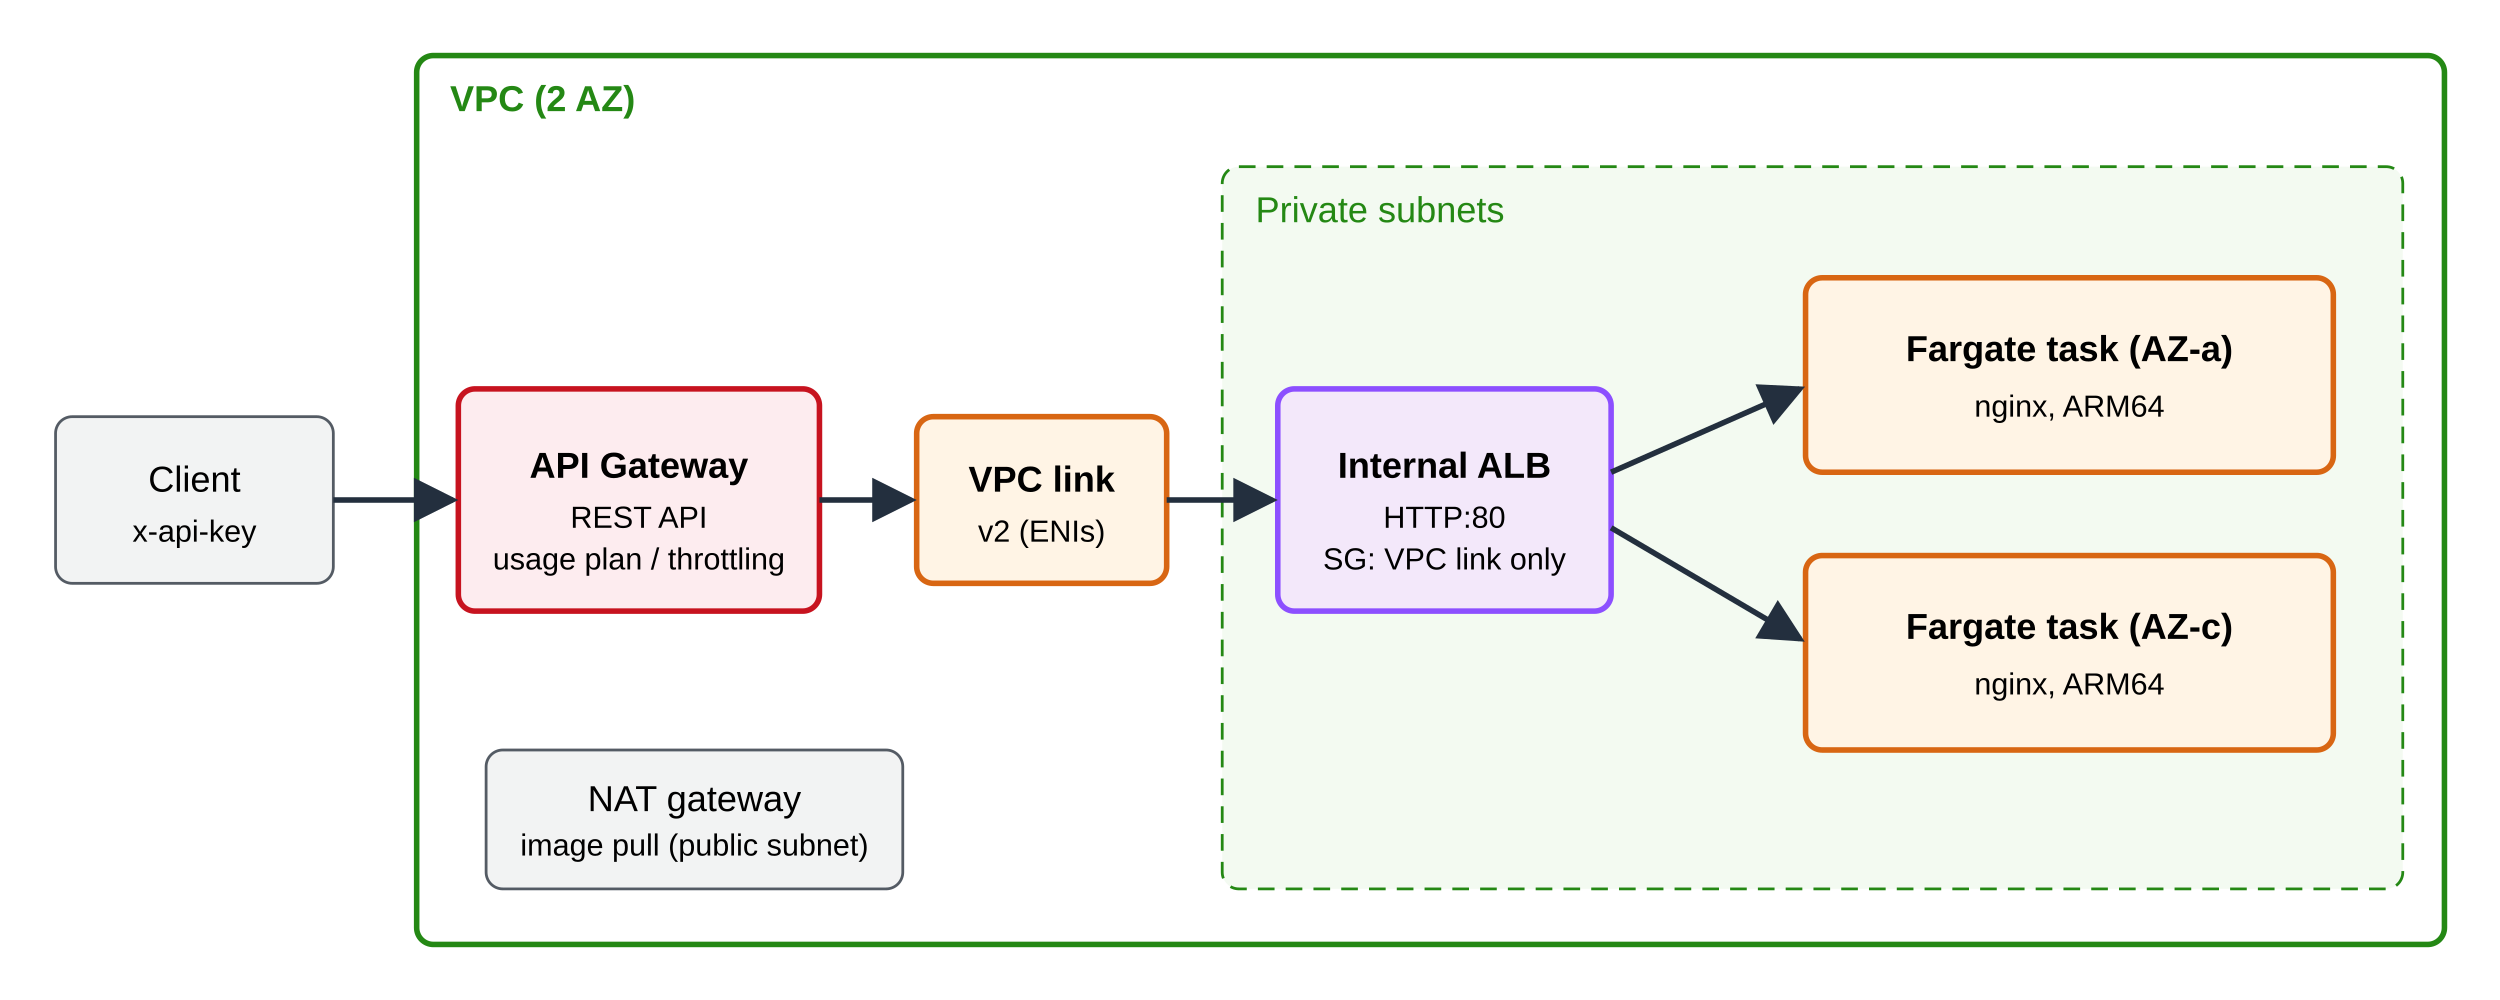
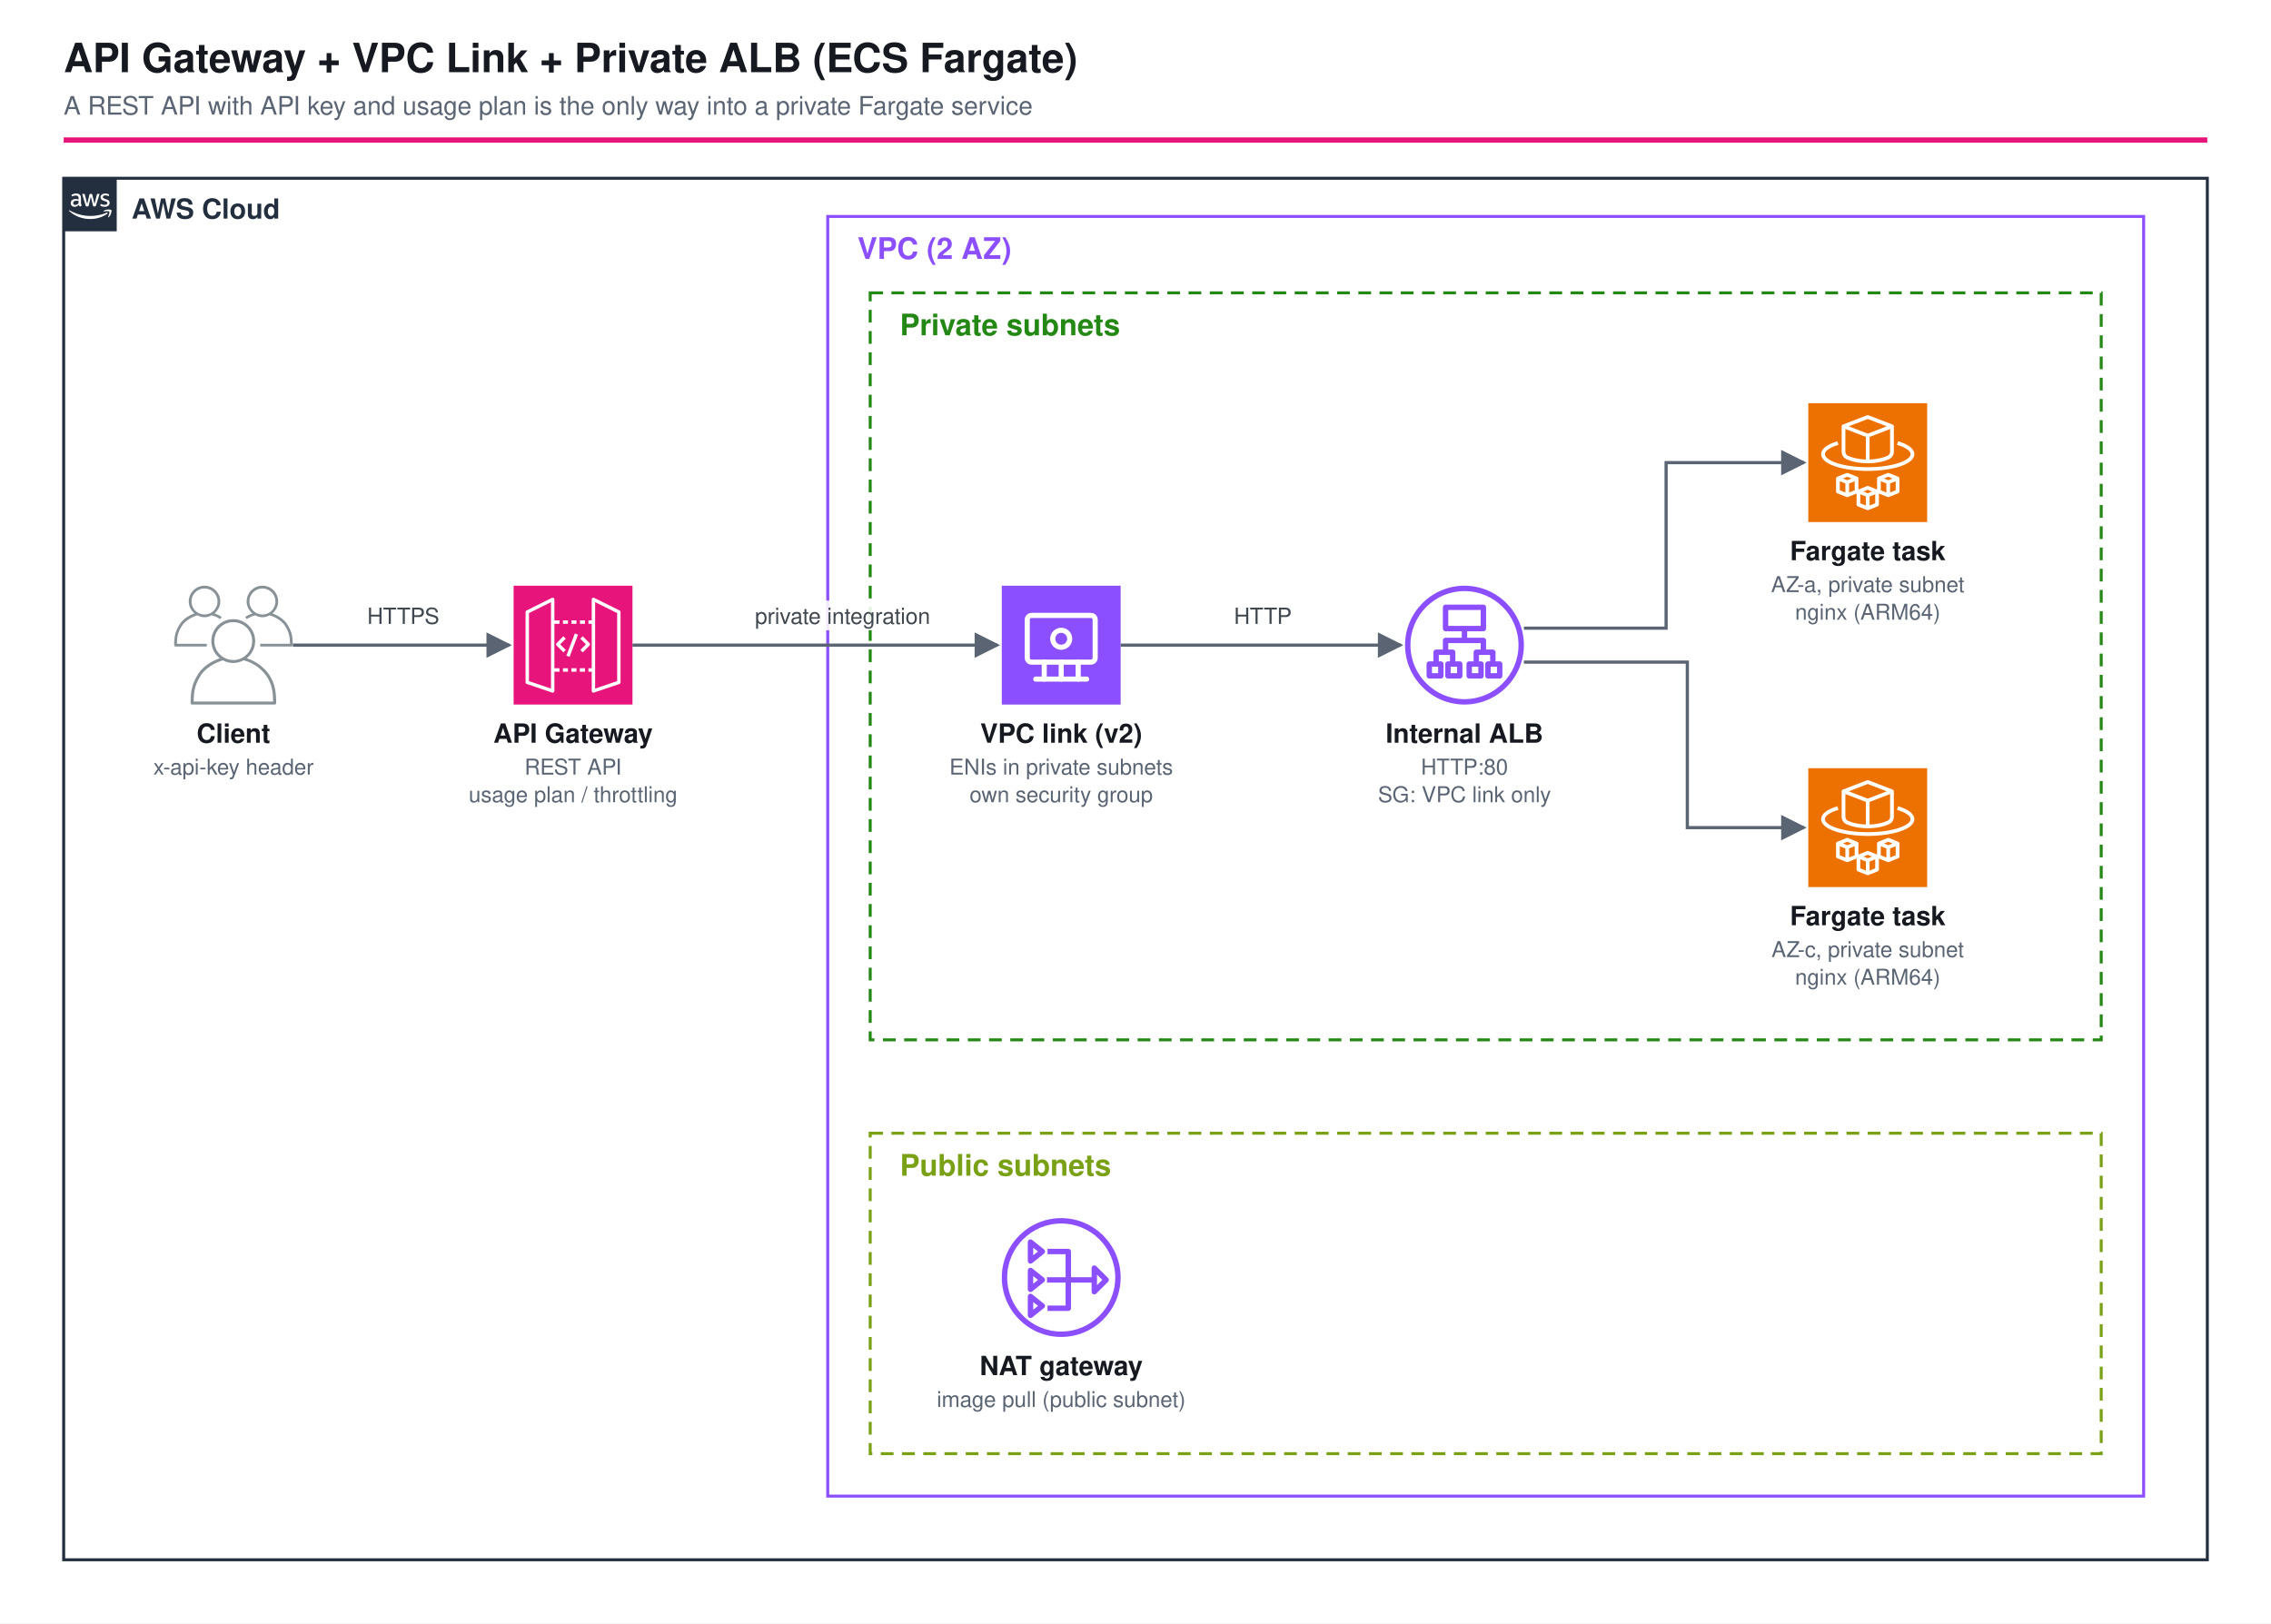
- <svg xmlns="http://www.w3.org/2000/svg" viewBox="0 0 900 360" font-family="Arial, Helvetica, sans-serif" font-size="13">
-   <rect width="900" height="360" fill="#ffffff" />
-   <rect x="150" y="20" width="730" height="320" rx="6" fill="none" stroke="#248814" stroke-width="2" />
-   <text x="162" y="40" fill="#248814" font-weight="bold">VPC (2 AZ)</text>
-   <rect x="440" y="60" width="425" height="260" rx="6" fill="#f3faf1" stroke="#248814" stroke-dasharray="6 4" />
-   <text x="452" y="80" fill="#248814">Private subnets</text>
-   <rect x="20" y="150" width="100" height="60" rx="6" fill="#f2f3f3" stroke="#545b64" />
-   <text x="70" y="177" text-anchor="middle">Client</text>
-   <text x="70" y="195" text-anchor="middle" font-size="11">x-api-key</text>
-   <rect x="165" y="140" width="130" height="80" rx="6" fill="#fdecef" stroke="#c7131f" stroke-width="2" />
-   <text x="230" y="172" text-anchor="middle" font-weight="bold">API Gateway</text>
-   <text x="230" y="190" text-anchor="middle" font-size="11">REST API</text>
-   <text x="230" y="205" text-anchor="middle" font-size="11">usage plan / throttling</text>
-   <rect x="330" y="150" width="90" height="60" rx="6" fill="#fff4e5" stroke="#d86613" stroke-width="2" />
-   <text x="375" y="177" text-anchor="middle" font-weight="bold">VPC link</text>
-   <text x="375" y="195" text-anchor="middle" font-size="11">v2 (ENIs)</text>
-   <rect x="460" y="140" width="120" height="80" rx="6" fill="#f3e8fa" stroke="#8c4fff" stroke-width="2" />
-   <text x="520" y="172" text-anchor="middle" font-weight="bold">Internal ALB</text>
-   <text x="520" y="190" text-anchor="middle" font-size="11">HTTP:80</text>
-   <text x="520" y="205" text-anchor="middle" font-size="11">SG: VPC link only</text>
-   <rect x="650" y="100" width="190" height="70" rx="6" fill="#fff4e5" stroke="#d86613" stroke-width="2" />
-   <text x="745" y="130" text-anchor="middle" font-weight="bold">Fargate task (AZ-a)</text>
-   <text x="745" y="150" text-anchor="middle" font-size="11">nginx, ARM64</text>
-   <rect x="650" y="200" width="190" height="70" rx="6" fill="#fff4e5" stroke="#d86613" stroke-width="2" />
-   <text x="745" y="230" text-anchor="middle" font-weight="bold">Fargate task (AZ-c)</text>
-   <text x="745" y="250" text-anchor="middle" font-size="11">nginx, ARM64</text>
-   <rect x="175" y="270" width="150" height="50" rx="6" fill="#f2f3f3" stroke="#545b64" />
-   <text x="250" y="292" text-anchor="middle">NAT gateway</text>
-   <text x="250" y="308" text-anchor="middle" font-size="11">image pull (public subnet)</text>
-   <g stroke="#232f3e" stroke-width="2" fill="none" marker-end="url(#a)">
-     <line x1="120" y1="180" x2="163" y2="180" />
-     <line x1="295" y1="180" x2="328" y2="180" />
-     <line x1="420" y1="180" x2="458" y2="180" />
-     <line x1="580" y1="170" x2="648" y2="140" />
-     <line x1="580" y1="190" x2="648" y2="230" />
-   </g>
+ <svg xmlns="http://www.w3.org/2000/svg" content="&lt;mxfile host=&quot;app.diagrams.net&quot; agent=&quot;aws-icon-diagram-skill&quot; version=&quot;24.0.0&quot;&gt;&lt;diagram id=&quot;overview&quot;&gt;&lt;mxGraphModel dx=&quot;1024&quot; dy=&quot;768&quot; grid=&quot;0&quot; gridSize=&quot;10&quot; guides=&quot;1&quot; tooltips=&quot;1&quot; connect=&quot;1&quot; arrows=&quot;1&quot; fold=&quot;1&quot; page=&quot;1&quot; pageScale=&quot;1&quot; pageWidth=&quot;1070&quot; pageHeight=&quot;765&quot; background=&quot;#ffffff&quot; math=&quot;0&quot; shadow=&quot;0&quot;&gt;&lt;root&gt;&lt;mxCell id=&quot;0&quot;/&gt;&lt;mxCell id=&quot;1&quot; parent=&quot;0&quot;/&gt;&lt;mxCell id=&quot;11&quot; value=&quot;API Gateway + VPC Link + Private ALB (ECS Fargate)&quot; style=&quot;text;html=1;strokeColor=none;fillColor=none;align=left;verticalAlign=middle;whiteSpace=wrap;rounded=0;fontSize=19;fontStyle=1;fontColor=#16191F;&quot; parent=&quot;1&quot; vertex=&quot;1&quot;&gt;&lt;mxGeometry x=&quot;30.0&quot; y=&quot;14.0&quot; width=&quot;1010.0&quot; height=&quot;28.0&quot; as=&quot;geometry&quot;/&gt;&lt;/mxCell&gt;&lt;mxCell id=&quot;12&quot; value=&quot;A REST API with API key and usage plan is the only way into a private Fargate service&quot; style=&quot;text;html=1;strokeColor=none;fillColor=none;align=left;verticalAlign=middle;whiteSpace=wrap;rounded=0;fontSize=12;fontStyle=0;fontColor=#5A6472;&quot; parent=&quot;1&quot; vertex=&quot;1&quot;&gt;&lt;mxGeometry x=&quot;30.0&quot; y=&quot;42.0&quot; width=&quot;1010.0&quot; height=&quot;18.0&quot; as=&quot;geometry&quot;/&gt;&lt;/mxCell&gt;&lt;mxCell id=&quot;13&quot; value=&quot;&quot; style=&quot;rounded=0;whiteSpace=wrap;html=1;fillColor=#E7157B;strokeColor=none;&quot; parent=&quot;1&quot; vertex=&quot;1&quot;&gt;&lt;mxGeometry x=&quot;30.0&quot; y=&quot;66.0&quot; width=&quot;1010.0&quot; height=&quot;2.5&quot; as=&quot;geometry&quot;/&gt;&lt;/mxCell&gt;&lt;mxCell id=&quot;14&quot; value=&quot;AWS Cloud&quot; style=&quot;points=[[0,0],[0.25,0],[0.5,0],[0.75,0],[1,0],[1,0.25],[1,0.5],[1,0.75],[1,1],[0.75,1],[0.5,1],[0.25,1],[0,1],[0,0.75],[0,0.5],[0,0.25]];outlineConnect=0;gradientColor=none;html=1;whiteSpace=wrap;fontSize=12;fontStyle=0;container=1;pointerEvents=0;collapsible=0;recursiveResize=0;shape=mxgraph.aws4.group;grIcon=mxgraph.aws4.group_aws_cloud_alt;strokeColor=#232F3E;fillColor=none;verticalAlign=top;align=left;spacingLeft=30;fontColor=#232F3E;dashed=0;&quot; parent=&quot;1&quot; vertex=&quot;1&quot;&gt;&lt;mxGeometry x=&quot;30.0&quot; y=&quot;84.0&quot; width=&quot;1010.0&quot; height=&quot;651.0&quot; as=&quot;geometry&quot;/&gt;&lt;/mxCell&gt;&lt;mxCell id=&quot;15&quot; value=&quot;VPC (2 AZ)&quot; style=&quot;rounded=1;whiteSpace=wrap;html=1;fillColor=none;strokeColor=#8C4FFF;verticalAlign=top;align=left;spacingLeft=10;spacingTop=6;fontSize=13;fontStyle=1;fontColor=#8C4FFF;dashed=0;&quot; parent=&quot;1&quot; vertex=&quot;1&quot;&gt;&lt;mxGeometry x=&quot;390.0&quot; y=&quot;102.0&quot; width=&quot;620.0&quot; height=&quot;603.0&quot; as=&quot;geometry&quot;/&gt;&lt;/mxCell&gt;&lt;mxCell id=&quot;16&quot; value=&quot;Private subnets&quot; style=&quot;rounded=1;whiteSpace=wrap;html=1;fillColor=none;strokeColor=#248814;verticalAlign=top;align=left;spacingLeft=10;spacingTop=6;fontSize=13;fontStyle=1;fontColor=#248814;dashed=0;&quot; parent=&quot;1&quot; vertex=&quot;1&quot;&gt;&lt;mxGeometry x=&quot;410.0&quot; y=&quot;138.0&quot; width=&quot;580.0&quot; height=&quot;352.0&quot; as=&quot;geometry&quot;/&gt;&lt;/mxCell&gt;&lt;mxCell id=&quot;17&quot; value=&quot;Public subnets&quot; style=&quot;rounded=1;whiteSpace=wrap;html=1;fillColor=none;strokeColor=#7AA116;verticalAlign=top;align=left;spacingLeft=10;spacingTop=6;fontSize=13;fontStyle=1;fontColor=#7AA116;dashed=0;&quot; parent=&quot;1&quot; vertex=&quot;1&quot;&gt;&lt;mxGeometry x=&quot;410.0&quot; y=&quot;534.0&quot; width=&quot;580.0&quot; height=&quot;151.0&quot; as=&quot;geometry&quot;/&gt;&lt;/mxCell&gt;&lt;mxCell id=&quot;18&quot; value=&quot;Client&quot; style=&quot;sketch=0;outlineConnect=0;fontColor=#232F3E;gradientColor=none;fillColor=#879196;strokeColor=none;dashed=0;verticalLabelPosition=bottom;verticalAlign=top;align=center;html=1;fontSize=12;fontStyle=0;aspect=fixed;pointerEvents=1;shape=mxgraph.aws4.illustration_users;&quot; parent=&quot;1&quot; vertex=&quot;1&quot;&gt;&lt;mxGeometry x=&quot;82.0&quot; y=&quot;276.0&quot; width=&quot;56.0&quot; height=&quot;56.0&quot; as=&quot;geometry&quot;/&gt;&lt;/mxCell&gt;&lt;mxCell id=&quot;19&quot; value=&quot;API Gateway&quot; style=&quot;sketch=0;points=[[0,0,0],[0.25,0,0],[0.5,0,0],[0.75,0,0],[1,0,0],[0,1,0],[0.25,1,0],[0.5,1,0],[0.75,1,0],[1,1,0],[0,0.25,0],[0,0.5,0],[0,0.75,0],[1,0.25,0],[1,0.5,0],[1,0.75,0]];outlineConnect=0;fontColor=#232F3E;fillColor=#E7157B;strokeColor=#ffffff;dashed=0;verticalLabelPosition=bottom;verticalAlign=top;align=center;html=1;fontSize=12;fontStyle=0;aspect=fixed;shape=mxgraph.aws4.resourceIcon;resIcon=mxgraph.aws4.api_gateway;&quot; parent=&quot;1&quot; vertex=&quot;1&quot;&gt;&lt;mxGeometry x=&quot;242.0&quot; y=&quot;276.0&quot; width=&quot;56.0&quot; height=&quot;56.0&quot; as=&quot;geometry&quot;/&gt;&lt;/mxCell&gt;&lt;mxCell id=&quot;20&quot; value=&quot;VPC link (v2)&quot; style=&quot;sketch=0;outlineConnect=0;fontColor=#232F3E;gradientColor=none;fillColor=#8C4FFF;strokeColor=none;dashed=0;verticalLabelPosition=bottom;verticalAlign=top;align=center;html=1;fontSize=12;fontStyle=0;aspect=fixed;pointerEvents=1;shape=mxgraph.aws4.elastic_network_interface;&quot; parent=&quot;1&quot; vertex=&quot;1&quot;&gt;&lt;mxGeometry x=&quot;472.0&quot; y=&quot;276.0&quot; width=&quot;56.0&quot; height=&quot;56.0&quot; as=&quot;geometry&quot;/&gt;&lt;/mxCell&gt;&lt;mxCell id=&quot;21&quot; value=&quot;Internal ALB&quot; style=&quot;sketch=0;outlineConnect=0;fontColor=#232F3E;gradientColor=none;fillColor=#8C4FFF;strokeColor=none;dashed=0;verticalLabelPosition=bottom;verticalAlign=top;align=center;html=1;fontSize=12;fontStyle=0;aspect=fixed;pointerEvents=1;shape=mxgraph.aws4.application_load_balancer;&quot; parent=&quot;1&quot; vertex=&quot;1&quot;&gt;&lt;mxGeometry x=&quot;662.0&quot; y=&quot;276.0&quot; width=&quot;56.0&quot; height=&quot;56.0&quot; as=&quot;geometry&quot;/&gt;&lt;/mxCell&gt;&lt;mxCell id=&quot;22&quot; value=&quot;Fargate task&quot; style=&quot;sketch=0;points=[[0,0,0],[0.25,0,0],[0.5,0,0],[0.75,0,0],[1,0,0],[0,1,0],[0.25,1,0],[0.5,1,0],[0.75,1,0],[1,1,0],[0,0.25,0],[0,0.5,0],[0,0.75,0],[1,0.25,0],[1,0.5,0],[1,0.75,0]];outlineConnect=0;fontColor=#232F3E;fillColor=#ED7100;strokeColor=#ffffff;dashed=0;verticalLabelPosition=bottom;verticalAlign=top;align=center;html=1;fontSize=12;fontStyle=0;aspect=fixed;shape=mxgraph.aws4.resourceIcon;resIcon=mxgraph.aws4.fargate;&quot; parent=&quot;1&quot; vertex=&quot;1&quot;&gt;&lt;mxGeometry x=&quot;852.0&quot; y=&quot;190.0&quot; width=&quot;56.0&quot; height=&quot;56.0&quot; as=&quot;geometry&quot;/&gt;&lt;/mxCell&gt;&lt;mxCell id=&quot;23&quot; value=&quot;Fargate task&quot; style=&quot;sketch=0;points=[[0,0,0],[0.25,0,0],[0.5,0,0],[0.75,0,0],[1,0,0],[0,1,0],[0.25,1,0],[0.5,1,0],[0.75,1,0],[1,1,0],[0,0.25,0],[0,0.5,0],[0,0.75,0],[1,0.25,0],[1,0.5,0],[1,0.75,0]];outlineConnect=0;fontColor=#232F3E;fillColor=#ED7100;strokeColor=#ffffff;dashed=0;verticalLabelPosition=bottom;verticalAlign=top;align=center;html=1;fontSize=12;fontStyle=0;aspect=fixed;shape=mxgraph.aws4.resourceIcon;resIcon=mxgraph.aws4.fargate;&quot; parent=&quot;1&quot; vertex=&quot;1&quot;&gt;&lt;mxGeometry x=&quot;852.0&quot; y=&quot;362.0&quot; width=&quot;56.0&quot; height=&quot;56.0&quot; as=&quot;geometry&quot;/&gt;&lt;/mxCell&gt;&lt;mxCell id=&quot;24&quot; value=&quot;NAT gateway&quot; style=&quot;sketch=0;outlineConnect=0;fontColor=#232F3E;gradientColor=none;fillColor=#8C4FFF;strokeColor=none;dashed=0;verticalLabelPosition=bottom;verticalAlign=top;align=center;html=1;fontSize=12;fontStyle=0;aspect=fixed;pointerEvents=1;shape=mxgraph.aws4.nat_gateway;&quot; parent=&quot;1&quot; vertex=&quot;1&quot;&gt;&lt;mxGeometry x=&quot;472.0&quot; y=&quot;574.0&quot; width=&quot;56.0&quot; height=&quot;56.0&quot; as=&quot;geometry&quot;/&gt;&lt;/mxCell&gt;&lt;mxCell id=&quot;25&quot; value=&quot;HTTPS&quot; style=&quot;edgeStyle=orthogonalEdgeStyle;rounded=0;html=1;fontSize=10;endArrow=block;endFill=1;strokeColor=#5A6472;&quot; parent=&quot;1&quot; source=&quot;18&quot; target=&quot;19&quot; edge=&quot;1&quot;&gt;&lt;mxGeometry relative=&quot;1&quot; as=&quot;geometry&quot;/&gt;&lt;/mxCell&gt;&lt;mxCell id=&quot;26&quot; value=&quot;private integration&quot; style=&quot;edgeStyle=orthogonalEdgeStyle;rounded=0;html=1;fontSize=10;endArrow=block;endFill=1;strokeColor=#5A6472;&quot; parent=&quot;1&quot; source=&quot;19&quot; target=&quot;20&quot; edge=&quot;1&quot;&gt;&lt;mxGeometry relative=&quot;1&quot; as=&quot;geometry&quot;/&gt;&lt;/mxCell&gt;&lt;mxCell id=&quot;27&quot; value=&quot;HTTP&quot; style=&quot;edgeStyle=orthogonalEdgeStyle;rounded=0;html=1;fontSize=10;endArrow=block;endFill=1;strokeColor=#5A6472;&quot; parent=&quot;1&quot; source=&quot;20&quot; target=&quot;21&quot; edge=&quot;1&quot;&gt;&lt;mxGeometry relative=&quot;1&quot; as=&quot;geometry&quot;/&gt;&lt;/mxCell&gt;&lt;mxCell id=&quot;28&quot; value=&quot;forward&quot; style=&quot;edgeStyle=orthogonalEdgeStyle;rounded=0;html=1;fontSize=10;endArrow=block;endFill=1;strokeColor=#5A6472;&quot; parent=&quot;1&quot; source=&quot;21&quot; target=&quot;22&quot; edge=&quot;1&quot;&gt;&lt;mxGeometry relative=&quot;1&quot; as=&quot;geometry&quot;/&gt;&lt;/mxCell&gt;&lt;mxCell id=&quot;29&quot; value=&quot;forward&quot; style=&quot;edgeStyle=orthogonalEdgeStyle;rounded=0;html=1;fontSize=10;endArrow=block;endFill=1;strokeColor=#5A6472;&quot; parent=&quot;1&quot; source=&quot;21&quot; target=&quot;23&quot; edge=&quot;1&quot;&gt;&lt;mxGeometry relative=&quot;1&quot; as=&quot;geometry&quot;/&gt;&lt;/mxCell&gt;&lt;/root&gt;&lt;/mxGraphModel&gt;&lt;/diagram&gt;&lt;/mxfile&gt;" viewBox="0 0 1070 765" width="1070px" height="765px" font-family="Helvetica, Arial, sans-serif">
  <defs>
-     <marker id="a" markerWidth="8" markerHeight="8" refX="7" refY="4" orient="auto">
-       <path d="M0,0 L8,4 L0,8 z" fill="#232f3e" />
+     <marker id="arrow" viewBox="0 0 10 10" refX="9" refY="5" markerWidth="8" markerHeight="8" orient="auto-start-reverse">
+       <path d="M0,0 L10,5 L0,10 z" fill="#5A6472" />
+     </marker>
+     <marker id="arrowDashed" viewBox="0 0 10 10" refX="9" refY="5" markerWidth="7" markerHeight="7" orient="auto-start-reverse">
+       <path d="M0,0 L10,5 L0,10 z" fill="#9AA5B1" />
    </marker>
  </defs>
+   <style>
+     .label { font-size: 12.5px; font-weight: 600; fill: #16191F; text-anchor: middle; }
+     .sublabel { font-size: 10.3px; fill: #5A6472; text-anchor: middle; }
+     .edge { stroke-width: 1.5; fill: none; marker-end: url(#arrow); }
+     .edgeDashed { stroke-width: 1.4; fill: none; stroke-dasharray: 5,4; marker-end: url(#arrowDashed); }
+     .edgeLabel { font-size: 10.5px; fill: #40474F; text-anchor: middle; }
+     .edgeLabelBg { fill: #ffffff; opacity: 0.88; }
+     .laneTitle { font-size: 14px; font-weight: 700; }
+     .cloudTitle { font-size: 13px; font-weight: 700; fill: #232F3E; }
+   </style>
+   <rect x="0" y="0" width="1070" height="765" fill="#ffffff" />
+   <text x="30" y="34" font-size="19px" font-weight="700" fill="#16191F">API Gateway + VPC Link + Private ALB (ECS Fargate)</text>
+   <text x="30" y="54" font-size="12px" fill="#5A6472">A REST API with API key and usage plan is the only way into a private Fargate service</text>
+   <line x1="30" y1="66" x2="1040" y2="66" stroke="#E7157B" stroke-width="2.5" />
+   <rect x="30.0" y="84.0" width="1010.0" height="651.0" fill="none" stroke="#232F3E" stroke-width="1.4" />
+   <g transform="translate(30.00,54.00)">
+     <path d="M 6.09 37.18 C 6.01 37.18 5.93 37.19 5.85 37.19 C 5.5 37.19 5.15 37.23 4.81 37.32 C 4.53 37.39 4.25 37.49 3.98 37.62 C 3.9 37.65 3.84 37.7 3.79 37.76 C 3.75 37.83 3.74 37.91 3.74 37.99 L 3.74 38.32 C 3.74 38.46 3.79 38.53 3.89 38.53 L 3.99 38.53 L 4.22 38.44 C 4.45 38.35 4.69 38.27 4.94 38.21 C 5.17 38.16 5.41 38.13 5.65 38.13 C 6.04 38.09 6.43 38.2 6.73 38.44 C 6.97 38.74 7.09 39.12 7.05 39.5 L 7.05 39.99 C 6.79 39.93 6.54 39.88 6.29 39.84 C 6.05 39.81 5.81 39.79 5.57 39.79 C 4.98 39.76 4.4 39.94 3.94 40.31 C 3.54 40.65 3.32 41.15 3.34 41.68 C 3.31 42.15 3.49 42.62 3.82 42.96 C 4.18 43.29 4.66 43.46 5.15 43.44 C 5.91 43.45 6.63 43.11 7.11 42.51 C 7.18 42.66 7.24 42.79 7.31 42.91 C 7.38 43.02 7.46 43.12 7.55 43.21 C 7.6 43.27 7.67 43.31 7.75 43.31 C 7.81 43.31 7.87 43.29 7.92 43.25 L 8.34 42.97 C 8.41 42.93 8.46 42.86 8.47 42.77 C 8.47 42.72 8.45 42.67 8.42 42.62 C 8.34 42.47 8.26 42.31 8.21 42.14 C 8.15 41.95 8.12 41.75 8.13 41.55 L 8.14 39.37 C 8.2 38.77 8 38.18 7.59 37.74 C 7.17 37.39 6.64 37.19 6.09 37.18 Z M 19.89 37.19 C 19.78 37.19 19.68 37.19 19.57 37.2 C 19.29 37.2 19 37.24 18.73 37.31 C 18.47 37.38 18.23 37.5 18.02 37.66 C 17.82 37.81 17.66 37.99 17.54 38.21 C 17.42 38.43 17.35 38.67 17.36 38.92 C 17.36 39.27 17.48 39.61 17.69 39.89 C 17.97 40.22 18.34 40.46 18.76 40.56 L 19.72 40.87 C 19.97 40.93 20.2 41.05 20.39 41.22 C 20.51 41.35 20.58 41.51 20.57 41.69 C 20.58 41.94 20.45 42.18 20.23 42.31 C 19.93 42.48 19.6 42.56 19.26 42.54 C 18.99 42.54 18.72 42.51 18.46 42.45 C 18.22 42.4 17.98 42.32 17.75 42.22 L 17.59 42.15 C 17.54 42.14 17.5 42.14 17.46 42.15 C 17.36 42.15 17.31 42.22 17.31 42.36 L 17.31 42.69 C 17.31 42.76 17.32 42.82 17.35 42.89 C 17.4 42.97 17.47 43.03 17.56 43.07 C 17.8 43.19 18.06 43.28 18.32 43.34 C 18.66 43.41 19 43.45 19.35 43.45 L 19.33 43.46 C 19.66 43.45 19.98 43.4 20.29 43.3 C 20.55 43.22 20.8 43.09 21.01 42.92 C 21.21 42.77 21.38 42.57 21.49 42.34 C 21.61 42.1 21.67 41.83 21.66 41.56 C 21.67 41.23 21.56 40.9 21.36 40.63 C 21.09 40.32 20.73 40.09 20.33 39.99 L 19.39 39.69 C 19.13 39.61 18.88 39.49 18.67 39.32 C 18.54 39.2 18.47 39.03 18.47 38.85 C 18.46 38.61 18.58 38.38 18.79 38.25 C 19.06 38.11 19.36 38.05 19.67 38.06 C 20.11 38.06 20.55 38.14 20.96 38.32 C 21.04 38.37 21.12 38.4 21.21 38.41 C 21.31 38.41 21.36 38.34 21.36 38.19 L 21.36 37.88 C 21.37 37.8 21.35 37.72 21.31 37.66 C 21.25 37.59 21.18 37.54 21.11 37.49 L 20.83 37.38 L 20.45 37.27 L 20.01 37.2 C 19.97 37.2 19.93 37.19 19.89 37.19 Z M 16.02 37.36 C 15.94 37.35 15.86 37.38 15.79 37.42 C 15.72 37.5 15.68 37.59 15.66 37.69 L 14.51 42.14 L 13.47 37.71 C 13.45 37.61 13.41 37.52 13.34 37.44 C 13.26 37.39 13.17 37.37 13.07 37.38 L 12.54 37.38 C 12.44 37.37 12.35 37.39 12.27 37.44 C 12.2 37.51 12.15 37.61 12.14 37.71 L 11.09 42.14 L 9.97 37.7 C 9.95 37.6 9.91 37.51 9.84 37.44 C 9.76 37.39 9.67 37.36 9.58 37.37 L 8.92 37.37 C 8.81 37.37 8.76 37.43 8.76 37.54 C 8.77 37.63 8.79 37.72 8.82 37.81 L 10.38 42.95 C 10.4 43.05 10.45 43.14 10.52 43.21 C 10.6 43.26 10.69 43.29 10.78 43.28 L 11.36 43.26 C 11.46 43.27 11.55 43.25 11.63 43.19 C 11.7 43.12 11.74 43.03 11.76 42.93 L 12.79 38.64 L 13.82 42.93 C 13.83 43.03 13.88 43.12 13.95 43.19 C 14.03 43.25 14.12 43.27 14.21 43.26 L 14.79 43.26 C 14.88 43.27 14.97 43.25 15.04 43.2 C 15.11 43.13 15.16 43.03 15.18 42.94 L 16.79 37.79 C 16.84 37.72 16.84 37.63 16.84 37.63 C 16.84 37.59 16.84 37.56 16.84 37.52 C 16.84 37.48 16.82 37.43 16.79 37.4 C 16.76 37.37 16.72 37.35 16.67 37.36 L 16.05 37.36 C 16.04 37.36 16.03 37.36 16.02 37.36 Z M 5.65 40.62 C 5.7 40.62 5.75 40.62 5.8 40.62 L 6.43 40.62 C 6.64 40.64 6.85 40.67 7.06 40.71 L 7.07 41.01 C 7.07 41.21 7.05 41.4 7 41.59 C 6.96 41.75 6.88 41.9 6.77 42.01 C 6.61 42.21 6.39 42.36 6.14 42.44 C 5.91 42.52 5.67 42.56 5.43 42.56 C 5.18 42.6 4.93 42.53 4.73 42.37 C 4.55 42.18 4.46 41.92 4.49 41.66 C 4.47 41.36 4.59 41.08 4.81 40.89 C 5.06 40.72 5.35 40.62 5.65 40.62 Z M 21.04 44.72 C 20.34 44.73 19.51 44.89 18.89 45.33 C 18.69 45.47 18.72 45.63 18.94 45.63 C 19.64 45.54 21.21 45.35 21.5 45.71 C 21.78 46.06 21.19 47.54 20.94 48.21 C 20.86 48.41 21.04 48.49 21.21 48.34 C 22.39 47.36 22.72 45.3 22.46 45 C 22.32 44.85 21.74 44.71 21.04 44.72 Z M 2.65 45.1 C 2.5 45.12 2.42 45.3 2.58 45.44 C 5.29 47.89 8.82 49.23 12.48 49.21 C 15.37 49.22 18.2 48.36 20.59 46.74 C 20.95 46.47 20.64 46.07 20.26 46.23 C 17.87 47.24 15.3 47.76 12.71 47.77 C 9.23 47.78 5.82 46.87 2.81 45.14 C 2.75 45.11 2.7 45.1 2.65 45.1 Z M 0 30 L 25 30 L 25 55 L 0 55 Z" fill="#232f3e" stroke="none" />
+   </g>
+   <text x="62.0" y="103.0" class="cloudTitle">AWS Cloud</text>
+   <rect x="390.0" y="102.0" width="620.0" height="603.0" fill="none" stroke="#8C4FFF" stroke-width="1.4" />
+   <text x="404.0" y="122.0" class="laneTitle" fill="#8C4FFF">VPC (2 AZ)</text>
+   <rect x="410.0" y="138.0" width="580.0" height="352.0" fill="none" stroke="#248814" stroke-width="1.4" stroke-dasharray="6,4" />
+   <text x="424.0" y="158.0" class="laneTitle" fill="#248814">Private subnets</text>
+   <rect x="410.0" y="534.0" width="580.0" height="151.0" fill="none" stroke="#7AA116" stroke-width="1.4" stroke-dasharray="6,4" />
+   <text x="424.0" y="554.0" class="laneTitle" fill="#7AA116">Public subnets</text>
+   <g transform="translate(82.00,15.04) scale(1.12)">
+     <g>
+       <rect x="0" y="233" width="50" height="50" fill="none" stroke="none" pointer-events="all" />
+       <path d="M 37.18 234.15 C 34.14 234.15 31.7 236.6 31.7 239.63 C 31.7 242.67 34.14 245.12 37.18 245.12 C 40.21 245.12 42.66 242.67 42.66 239.63 C 42.66 236.6 40.21 234.15 37.18 234.15 Z M 36.24 257.43 L 48.78 257.43 C 48.73 253.99 48.25 252.23 46.35 249.39 C 45.02 247.67 42.59 246.13 40.18 245.46 C 39.27 245.94 38.28 246.27 37.18 246.27 C 36.07 246.27 35.08 245.93 34.16 245.45 L 34.16 245.45 C 32.84 245.79 31.65 246.33 30.59 247.03 L 29.95 246.11 C 30.87 245.51 31.88 245.02 32.97 244.65 C 31.52 243.43 30.54 241.67 30.54 239.63 C 30.54 235.98 33.52 233 37.18 233 L 37.18 233 C 40.84 233 43.81 235.98 43.81 239.63 C 43.81 241.67 42.83 243.43 41.38 244.65 C 43.72 245.48 45.92 246.93 47.27 248.7 C 47.28 248.71 47.29 248.72 47.29 248.73 C 49.4 251.87 49.95 254.02 49.95 258 C 49.95 258.32 49.69 258.58 49.38 258.58 L 36.24 258.58 Z M 12.82 234.15 C 15.86 234.15 18.3 236.6 18.3 239.63 C 18.3 242.67 15.86 245.12 12.82 245.12 C 9.79 245.12 7.34 242.67 7.34 239.63 C 7.34 236.6 9.79 234.15 12.82 234.15 Z M 13.76 257.43 L 1.22 257.43 C 1.27 253.99 1.75 252.23 3.65 249.39 C 4.98 247.67 7.41 246.13 9.82 245.46 C 10.73 245.94 11.72 246.27 12.82 246.27 C 13.93 246.27 14.92 245.93 15.84 245.45 L 15.84 245.45 C 17.16 245.79 18.35 246.33 19.41 247.03 L 20.05 246.11 C 19.13 245.51 18.12 245.02 17.03 244.65 C 18.48 243.43 19.46 241.67 19.46 239.63 C 19.46 235.98 16.48 233 12.82 233 L 12.82 233 C 9.16 233 6.19 235.98 6.19 239.63 C 6.19 241.67 7.17 243.43 8.62 244.65 C 6.28 245.48 4.08 246.93 2.73 248.7 C 2.72 248.71 2.71 248.72 2.71 248.73 C 0.6 251.87 0.05 254.02 0.05 258 C 0.05 258.32 0.31 258.58 0.62 258.58 L 13.76 258.58 Z M 24.91 247.08 C 19.82 247.08 15.69 251.21 15.69 256.3 C 15.69 259.24 17.09 261.83 19.24 263.52 C 15.88 264.67 12.67 266.75 10.74 269.28 C 10.73 269.29 10.72 269.3 10.72 269.31 C 7.74 273.74 6.98 276.72 6.98 282.36 C 6.98 282.71 7.26 282.99 7.6 282.99 L 42.34 283 C 42.69 283 42.97 282.72 42.97 282.37 C 42.97 278.47 42.65 274.38 40 270.4 C 40 270.39 40 270.39 39.99 270.38 C 37.75 267.23 34.54 264.8 30.58 263.51 C 32.73 261.82 34.13 259.23 34.13 256.3 C 34.13 251.21 29.99 247.08 24.91 247.08 Z M 24.91 248.33 C 29.32 248.33 32.88 251.89 32.88 256.3 C 32.88 260.71 29.32 264.27 24.91 264.27 C 23.39 264.27 21.99 263.82 20.79 263.09 L 20.77 263.01 C 20.74 263.01 20.71 263.03 20.68 263.03 C 18.44 261.63 16.94 259.15 16.94 256.3 C 16.94 251.89 20.5 248.33 24.91 248.33 Z M 29.27 264.37 C 33.42 265.46 36.69 267.9 38.97 271.1 C 41.28 274.59 41.66 278.13 41.7 281.75 L 8.25 281.74 C 8.31 276.69 8.99 274.14 11.74 270.03 C 13.65 267.55 17.12 265.36 20.58 264.39 C 21.87 265.09 23.33 265.52 24.91 265.52 C 26.49 265.52 27.96 265.08 29.27 264.37 Z" fill="#879196" stroke="none" pointer-events="all" style="fill: light-dark(rgb(135, 145, 150), rgb(106, 115, 119));" />
+     </g>
+   </g>
+   <text class="label" x="110" y="350.0">Client</text>
+   <text class="sublabel" x="110" y="365.0">x-api-key header</text>
+   <g transform="translate(-5.52,15.04) scale(1.12)">
+     <g>
+       <path d="M 221 233 L 271 233 L 271 283 L 221 283 Z" fill="#e7157b" stroke="none" pointer-events="all" style="fill: light-dark(rgb(231, 21, 123), rgb(255, 129, 217));" />
+       <path d="M 241.76 269.17 L 243.86 269.17 L 243.86 267.73 L 241.76 267.73 Z M 245.29 269.17 L 247.43 269.17 L 247.43 267.73 L 245.29 267.73 Z M 236.72 239.91 L 227.45 244.52 L 227.45 273.14 L 236.72 276.28 Z M 238.15 249.02 L 238.15 267.73 L 240.29 267.73 L 240.29 269.17 L 238.15 269.17 L 238.15 277.28 C 238.15 277.51 238.04 277.73 237.85 277.87 C 237.73 277.95 237.58 278 237.44 278 C 237.36 278 237.28 277.99 237.21 277.96 L 226.5 274.34 C 226.21 274.24 226.02 273.97 226.02 273.66 L 226.02 244.07 C 226.02 243.8 226.17 243.54 226.42 243.42 L 237.12 238.11 C 237.34 238 237.6 238.01 237.81 238.14 C 238.02 238.28 238.15 238.51 238.15 238.76 L 238.15 247.58 L 240.29 247.58 L 240.29 249.02 Z M 248.85 269.17 L 251 269.17 L 251 267.73 L 248.85 267.73 Z M 248.9 249.02 L 251 249.02 L 251 247.58 L 248.9 247.58 Z M 245.33 249.02 L 247.43 249.02 L 247.43 247.58 L 245.33 247.58 Z M 241.76 249.02 L 243.86 249.02 L 243.86 247.58 L 241.76 247.58 Z M 264.55 244.52 L 255.28 239.91 L 255.28 276.28 L 264.55 273.14 Z M 265.98 273.66 C 265.98 273.97 265.79 274.24 265.5 274.34 L 254.79 277.96 C 254.72 277.99 254.64 278 254.56 278 C 254.42 278 254.27 277.95 254.15 277.87 C 253.96 277.73 253.85 277.51 253.85 277.28 L 253.85 269.17 L 252.47 269.17 L 252.47 267.73 L 253.85 267.73 L 253.85 249.02 L 252.47 249.02 L 252.47 247.58 L 253.85 247.58 L 253.85 238.76 C 253.85 238.51 253.98 238.28 254.19 238.14 C 254.4 238.01 254.66 238 254.88 238.11 L 265.58 243.42 C 265.83 243.54 265.98 243.8 265.98 244.07 Z M 248.09 253.6 L 246.76 253.08 L 243.19 262.44 L 244.53 262.95 Z M 252.93 258.17 C 253.21 257.89 253.21 257.43 252.93 257.15 L 250.07 254.27 L 249.06 255.29 L 251.41 257.66 L 249.06 260.03 L 250.07 261.05 Z M 241.93 261.05 L 239.07 258.17 C 238.79 257.89 238.79 257.43 239.07 257.15 L 241.93 254.27 L 242.94 255.29 L 240.59 257.66 L 242.94 260.03 Z" fill="#ffffff" stroke="none" pointer-events="all" style="fill: light-dark(rgb(255, 255, 255), rgb(18, 18, 18));" />
+     </g>
+   </g>
+   <text class="label" x="270" y="350.0">API Gateway</text>
+   <text class="sublabel" x="270" y="365.0">REST API</text>
+   <text class="sublabel" x="270" y="378.0">usage plan / throttling</text>
+   <g transform="translate(472.00,276.00)">
+     <rect width="56" height="56" fill="#8c4fff" stroke="none" />
+     <g stroke="#ffffff" stroke-width="2.4" fill="none" stroke-linecap="round" stroke-linejoin="round">
+       <rect x="12" y="14" width="32" height="22" rx="2" />
+       <line x1="20" y1="36" x2="20" y2="44" />
+       <line x1="28" y1="36" x2="28" y2="44" />
+       <line x1="36" y1="36" x2="36" y2="44" />
+       <line x1="16" y1="44" x2="40" y2="44" />
+       <circle cx="28" cy="25" r="4" />
+     </g>
+   </g>
+   <text class="label" x="500" y="350.0">VPC link (v2)</text>
+   <text class="sublabel" x="500" y="365.0">ENIs in private subnets</text>
+   <text class="sublabel" x="500" y="378.0">own security group</text>
+   <g transform="translate(241.44,-283.44) scale(1.12)">
+     <g>
+       <rect x="375.5" y="499.5" width="50" height="50" fill="none" stroke="none" pointer-events="all" />
+       <path d="M 400.5 499.5 C 386.71 499.5 375.5 510.72 375.5 524.5 C 375.5 538.28 386.71 549.5 400.5 549.5 C 414.28 549.5 425.5 538.28 425.5 524.5 C 425.5 510.72 414.28 499.5 400.5 499.5 Z M 400.5 547.23 C 387.97 547.23 377.77 537.03 377.77 524.5 C 377.77 511.97 387.97 501.77 400.5 501.77 C 413.03 501.77 423.23 511.97 423.23 524.5 C 423.23 537.03 413.03 547.23 400.5 547.23 Z M 415.31 531.32 L 413.57 531.32 L 413.57 527.48 C 413.57 526.85 413.06 526.35 412.43 526.35 L 409.59 526.35 L 409.59 522.51 C 409.59 521.88 409.08 521.38 408.45 521.38 L 401.64 521.38 L 401.64 518.68 L 408.45 518.68 C 409.08 518.68 409.59 518.17 409.59 517.54 L 409.59 508.59 C 409.59 507.96 409.08 507.45 408.45 507.45 L 392.55 507.45 C 391.92 507.45 391.41 507.96 391.41 508.59 L 391.41 517.54 C 391.41 518.17 391.92 518.68 392.55 518.68 L 399.36 518.68 L 399.36 521.38 L 392.55 521.38 C 391.92 521.38 391.41 521.88 391.41 522.51 L 391.41 526.35 L 388.57 526.35 C 387.94 526.35 387.43 526.85 387.43 527.48 L 387.43 531.32 L 385.69 531.32 C 385.06 531.32 384.55 531.83 384.55 532.45 L 384.55 537.43 C 384.55 538.05 385.06 538.56 385.69 538.56 L 390.56 538.56 C 391.18 538.56 391.69 538.05 391.69 537.43 L 391.69 532.45 C 391.69 531.83 391.18 531.32 390.56 531.32 L 389.71 531.32 L 389.71 528.62 L 394.39 528.62 L 394.39 531.32 L 393.54 531.32 C 392.91 531.32 392.4 531.83 392.4 532.45 L 392.4 537.43 C 392.4 538.05 392.91 538.56 393.54 538.56 L 398.51 538.56 C 399.14 538.56 399.65 538.05 399.65 537.43 L 399.65 532.45 C 399.65 531.83 399.14 531.32 398.51 531.32 L 396.67 531.32 L 396.67 527.48 C 396.67 526.85 396.16 526.35 395.53 526.35 L 393.68 526.35 L 393.68 523.65 L 407.32 523.65 L 407.32 526.35 L 405.47 526.35 C 404.84 526.35 404.34 526.85 404.34 527.48 L 404.34 531.32 L 402.49 531.32 C 401.86 531.32 401.35 531.83 401.35 532.45 L 401.35 537.43 C 401.35 538.05 401.86 538.56 402.49 538.56 L 407.46 538.56 C 408.09 538.56 408.6 538.05 408.6 537.43 L 408.6 532.45 C 408.6 531.83 408.09 531.32 407.46 531.32 L 406.61 531.32 L 406.61 528.62 L 411.3 528.62 L 411.3 531.32 L 410.37 531.32 C 409.75 531.32 409.24 531.83 409.24 532.45 L 409.24 537.43 C 409.24 538.05 409.75 538.56 410.37 538.56 L 415.31 538.56 C 415.94 538.56 416.45 538.05 416.45 537.43 L 416.45 532.45 C 416.45 531.83 415.94 531.32 415.31 531.32 Z M 393.68 516.4 L 393.68 509.73 L 407.32 509.73 L 407.32 516.4 Z M 386.82 536.29 L 386.82 533.59 L 389.42 533.59 L 389.42 536.29 Z M 394.68 536.29 L 394.68 533.59 L 397.38 533.59 L 397.38 536.29 Z M 403.63 536.29 L 403.63 533.59 L 406.32 533.59 L 406.32 536.29 Z M 411.51 536.29 L 411.51 533.59 L 414.18 533.59 L 414.18 536.29 Z" fill="#8c4fff" stroke="none" pointer-events="all" style="fill: light-dark(rgb(140, 79, 255), rgb(177, 125, 255));" />
+     </g>
+   </g>
+   <text class="label" x="690" y="350.0">Internal ALB</text>
+   <text class="sublabel" x="690" y="365.0">HTTP:80</text>
+   <text class="sublabel" x="690" y="378.0">SG: VPC link only</text>
+   <g transform="translate(239.36,-37.36) scale(1.12)">
+     <g>
+       <path d="M 547 203 L 597 203 L 597 253 L 547 253 Z" fill="#ed7100" stroke="none" pointer-events="all" style="fill: light-dark(rgb(237, 113, 0), rgb(216, 109, 12));" />
+       <path d="M 581.41 240.57 L 581.41 236.77 L 583.76 235.83 L 583.76 239.63 Z M 577.49 235.83 L 579.84 236.77 L 579.84 240.57 L 577.49 239.63 Z M 572.78 246.06 L 572.78 242.26 L 575.14 241.32 L 575.14 245.12 Z M 568.86 241.32 L 571.22 242.26 L 571.22 246.06 L 568.86 245.12 Z M 564.16 240.57 L 564.16 236.77 L 566.51 235.83 L 566.51 239.63 Z M 560.24 235.83 L 562.59 236.77 L 562.59 240.57 L 560.24 239.63 Z M 563.38 233.95 L 565.19 234.67 L 563.38 235.4 L 561.57 234.67 Z M 572 239.44 L 573.81 240.16 L 572 240.88 L 570.19 240.16 Z M 580.62 233.95 L 582.43 234.67 L 580.62 235.4 L 578.81 234.67 Z M 584.83 233.94 L 580.91 232.38 C 580.73 232.3 580.52 232.3 580.33 232.38 L 576.41 233.94 C 576.12 234.06 575.92 234.35 575.92 234.67 L 575.92 239.32 L 572.29 237.86 C 572.1 237.79 571.9 237.79 571.71 237.86 L 568.08 239.32 L 568.08 234.67 C 568.08 234.35 567.88 234.06 567.59 233.94 L 563.67 232.38 C 563.48 232.3 563.27 232.3 563.09 232.38 L 559.17 233.94 C 558.87 234.06 558.67 234.35 558.67 234.67 L 558.67 240.16 C 558.67 240.48 558.87 240.77 559.17 240.89 L 563.09 242.46 C 563.18 242.49 563.28 242.51 563.38 242.51 C 563.48 242.51 563.57 242.49 563.67 242.46 L 567.3 241 L 567.3 245.65 C 567.3 245.97 567.49 246.26 567.79 246.38 L 571.71 247.94 C 571.8 247.98 571.9 248 572 248 C 572.1 248 572.2 247.98 572.29 247.94 L 576.21 246.38 C 576.51 246.26 576.7 245.97 576.7 245.65 L 576.7 241 L 580.33 242.46 C 580.43 242.49 580.52 242.51 580.62 242.51 C 580.72 242.51 580.82 242.49 580.91 242.46 L 584.83 240.89 C 585.13 240.77 585.33 240.48 585.33 240.16 L 585.33 234.67 C 585.33 234.35 585.13 234.06 584.83 233.94 Z M 591.6 224.43 C 591.6 229.01 581.5 231.49 572 231.49 C 562.5 231.49 552.4 229.01 552.4 224.43 C 552.4 222.24 554.83 220.32 559.23 219.01 L 559.68 220.51 C 556.16 221.56 553.97 223.06 553.97 224.43 C 553.97 227.03 561.37 229.92 572 229.92 C 582.63 229.92 590.03 227.03 590.03 224.43 C 590.03 223.06 587.84 221.56 584.32 220.51 L 584.77 219.01 C 589.17 220.32 591.6 222.24 591.6 224.43 Z M 572 209.64 L 580.01 212.72 L 572 215.8 L 563.99 212.72 Z M 580.29 225.14 C 578.82 225.8 576.33 226.57 572.78 226.68 L 572.78 217.18 L 581.41 213.86 L 581.41 223.42 C 581.41 224.17 580.97 224.84 580.29 225.14 Z M 562.59 223.42 L 562.59 213.86 L 571.22 217.18 L 571.22 226.68 C 567.67 226.57 565.18 225.8 563.7 225.14 C 563.03 224.84 562.59 224.17 562.59 223.42 Z M 563.07 226.57 C 564.79 227.34 567.74 228.26 572 228.26 C 576.26 228.26 579.21 227.34 580.93 226.57 C 582.17 226.02 582.98 224.79 582.98 223.42 L 582.98 212.72 C 582.98 212.4 582.78 212.11 582.47 211.99 L 572.28 208.07 C 572.1 208 571.9 208 571.72 208.07 L 561.53 211.99 C 561.22 212.11 561.02 212.4 561.02 212.72 L 561.02 223.42 C 561.02 224.79 561.83 226.02 563.07 226.57 Z" fill="#ffffff" stroke="none" pointer-events="all" style="fill: light-dark(rgb(255, 255, 255), rgb(18, 18, 18));" />
+     </g>
+   </g>
+   <text class="label" x="880" y="264">Fargate task</text>
+   <text class="sublabel" x="880" y="279">AZ-a, private subnet</text>
+   <text class="sublabel" x="880" y="292">nginx (ARM64)</text>
+   <g transform="translate(239.36,134.64) scale(1.12)">
+     <g>
+       <path d="M 547 203 L 597 203 L 597 253 L 547 253 Z" fill="#ed7100" stroke="none" pointer-events="all" style="fill: light-dark(rgb(237, 113, 0), rgb(216, 109, 12));" />
+       <path d="M 581.41 240.57 L 581.41 236.77 L 583.76 235.83 L 583.76 239.63 Z M 577.49 235.83 L 579.84 236.77 L 579.84 240.57 L 577.49 239.63 Z M 572.78 246.06 L 572.78 242.26 L 575.14 241.32 L 575.14 245.12 Z M 568.86 241.32 L 571.22 242.26 L 571.22 246.06 L 568.86 245.12 Z M 564.16 240.57 L 564.16 236.77 L 566.51 235.83 L 566.51 239.63 Z M 560.24 235.83 L 562.59 236.77 L 562.59 240.57 L 560.24 239.63 Z M 563.38 233.95 L 565.19 234.67 L 563.38 235.4 L 561.57 234.67 Z M 572 239.44 L 573.81 240.16 L 572 240.88 L 570.19 240.16 Z M 580.62 233.95 L 582.43 234.67 L 580.62 235.4 L 578.81 234.67 Z M 584.83 233.94 L 580.91 232.38 C 580.73 232.3 580.52 232.3 580.33 232.38 L 576.41 233.94 C 576.12 234.06 575.92 234.35 575.92 234.67 L 575.92 239.32 L 572.29 237.86 C 572.1 237.79 571.9 237.79 571.71 237.86 L 568.08 239.32 L 568.08 234.67 C 568.08 234.35 567.88 234.06 567.59 233.94 L 563.67 232.38 C 563.48 232.3 563.27 232.3 563.09 232.38 L 559.17 233.94 C 558.87 234.06 558.67 234.35 558.67 234.67 L 558.67 240.16 C 558.67 240.48 558.87 240.77 559.17 240.89 L 563.09 242.46 C 563.18 242.49 563.28 242.51 563.38 242.51 C 563.48 242.51 563.57 242.49 563.67 242.46 L 567.3 241 L 567.3 245.65 C 567.3 245.97 567.49 246.26 567.79 246.38 L 571.71 247.94 C 571.8 247.98 571.9 248 572 248 C 572.1 248 572.2 247.98 572.29 247.94 L 576.21 246.38 C 576.51 246.26 576.7 245.97 576.7 245.65 L 576.7 241 L 580.33 242.46 C 580.43 242.49 580.52 242.51 580.62 242.51 C 580.72 242.51 580.82 242.49 580.91 242.46 L 584.83 240.89 C 585.13 240.77 585.33 240.48 585.33 240.16 L 585.33 234.67 C 585.33 234.35 585.13 234.06 584.83 233.94 Z M 591.6 224.43 C 591.6 229.01 581.5 231.49 572 231.49 C 562.5 231.49 552.4 229.01 552.4 224.43 C 552.4 222.24 554.83 220.32 559.23 219.01 L 559.68 220.51 C 556.16 221.56 553.97 223.06 553.97 224.43 C 553.97 227.03 561.37 229.92 572 229.92 C 582.63 229.92 590.03 227.03 590.03 224.43 C 590.03 223.06 587.84 221.56 584.32 220.51 L 584.77 219.01 C 589.17 220.32 591.6 222.24 591.6 224.43 Z M 572 209.64 L 580.01 212.72 L 572 215.8 L 563.99 212.72 Z M 580.29 225.14 C 578.82 225.8 576.33 226.57 572.78 226.68 L 572.78 217.18 L 581.41 213.86 L 581.41 223.42 C 581.41 224.17 580.97 224.84 580.29 225.14 Z M 562.59 223.42 L 562.59 213.86 L 571.22 217.18 L 571.22 226.68 C 567.67 226.57 565.18 225.8 563.7 225.14 C 563.03 224.84 562.59 224.17 562.59 223.42 Z M 563.07 226.57 C 564.79 227.34 567.74 228.26 572 228.26 C 576.26 228.26 579.21 227.34 580.93 226.57 C 582.17 226.02 582.98 224.79 582.98 223.42 L 582.98 212.72 C 582.98 212.4 582.78 212.11 582.47 211.99 L 572.28 208.07 C 572.1 208 571.9 208 571.72 208.07 L 561.53 211.99 C 561.22 212.11 561.02 212.4 561.02 212.72 L 561.02 223.42 C 561.02 224.79 561.83 226.02 563.07 226.57 Z" fill="#ffffff" stroke="none" pointer-events="all" style="fill: light-dark(rgb(255, 255, 255), rgb(18, 18, 18));" />
+     </g>
+   </g>
+   <text class="label" x="880" y="436">Fargate task</text>
+   <text class="sublabel" x="880" y="451">AZ-c, private subnet</text>
+   <text class="sublabel" x="880" y="464">nginx (ARM64)</text>
+   <g transform="translate(-627.20,281.20) scale(1.6)">
+     <g>
+       <rect x="687" y="183" width="35" height="35" fill="none" stroke="none" pointer-events="all" />
+       <path d="M 696.25 209.98 L 696.25 207.72 L 697.66 208.85 Z M 695.95 205.45 C 695.71 205.26 695.38 205.22 695.11 205.35 C 694.83 205.48 694.66 205.76 694.66 206.07 L 694.66 211.64 C 694.66 211.94 694.83 212.22 695.11 212.35 C 695.22 212.41 695.33 212.43 695.45 212.43 C 695.63 212.43 695.81 212.37 695.95 212.26 L 699.43 209.47 C 699.62 209.32 699.73 209.09 699.73 208.85 C 699.73 208.61 699.62 208.38 699.43 208.23 Z M 715.04 202.76 L 715.04 199.64 L 716.6 201.2 Z M 718.29 200.63 L 714.81 197.15 C 714.58 196.93 714.24 196.86 713.94 196.98 C 713.64 197.1 713.45 197.39 713.45 197.72 L 713.45 200.4 L 707.38 200.4 L 707.38 192.84 C 707.38 192.4 707.03 192.05 706.59 192.05 L 700.47 192.05 L 700.47 193.64 L 705.79 193.64 L 705.79 200.4 L 700.32 200.4 L 700.32 201.99 L 705.79 201.99 L 705.79 208.75 L 700.47 208.75 L 700.47 210.34 L 706.59 210.34 C 707.03 210.34 707.38 209.99 707.38 209.55 L 707.38 201.99 L 713.45 201.99 L 713.45 204.68 C 713.45 205 713.64 205.29 713.94 205.41 C 714.04 205.45 714.14 205.47 714.24 205.47 C 714.45 205.47 714.65 205.39 714.81 205.24 L 718.29 201.76 C 718.6 201.45 718.6 200.94 718.29 200.63 Z M 696.25 202.33 L 696.25 200.07 L 697.66 201.2 Z M 695.95 197.79 C 695.71 197.6 695.38 197.56 695.11 197.7 C 694.83 197.83 694.66 198.11 694.66 198.41 L 694.66 203.98 C 694.66 204.29 694.83 204.56 695.11 204.7 C 695.22 204.75 695.33 204.78 695.45 204.78 C 695.63 204.78 695.81 204.72 695.95 204.6 L 699.43 201.82 C 699.62 201.67 699.73 201.44 699.73 201.2 C 699.73 200.95 699.62 200.73 699.43 200.57 Z M 696.25 193.97 L 696.25 191.72 L 697.66 192.84 Z M 695.95 189.44 C 695.71 189.25 695.38 189.21 695.11 189.34 C 694.83 189.48 694.66 189.75 694.66 190.06 L 694.66 195.63 C 694.66 195.93 694.83 196.21 695.11 196.34 C 695.22 196.4 695.33 196.42 695.45 196.42 C 695.63 196.42 695.81 196.36 695.95 196.25 L 699.43 193.47 C 699.62 193.31 699.73 193.09 699.73 192.84 C 699.73 192.6 699.62 192.37 699.43 192.22 Z M 704.5 216.41 C 695.73 216.41 688.59 209.27 688.59 200.5 C 688.59 191.73 695.73 184.59 704.5 184.59 C 713.27 184.59 720.41 191.73 720.41 200.5 C 720.41 209.27 713.27 216.41 704.5 216.41 Z M 704.5 183 C 694.85 183 687 190.85 687 200.5 C 687 210.15 694.85 218 704.5 218 C 714.15 218 722 210.15 722 200.5 C 722 190.85 714.15 183 704.5 183 Z" fill="#8c4fff" stroke="none" pointer-events="all" style="fill: light-dark(rgb(140, 79, 255), rgb(177, 125, 255));" />
+     </g>
+   </g>
+   <text class="label" x="500" y="648">NAT gateway</text>
+   <text class="sublabel" x="500" y="663">image pull (public subnet)</text>
+   <path class="edge" d="M 138.0 304.0 L 240.0 304.0" style="stroke:#5A6472" />
+   <rect class="edgeLabelBg" x="170.0" y="283.0" width="40.0" height="14" />
+   <text class="edgeLabel" x="190.0" y="294.0">HTTPS</text>
+   <path class="edge" d="M 298.0 304.0 L 470.0 304.0" style="stroke:#5A6472" />
+   <rect class="edgeLabelBg" x="339.1" y="283.0" width="115.9" height="14" />
+   <text class="edgeLabel" x="397.0" y="294.0">private integration</text>
+   <path class="edge" d="M 528.0 304.0 L 660.0 304.0" style="stroke:#5A6472" />
+   <rect class="edgeLabelBg" x="575.0" y="283.0" width="40.0" height="14" />
+   <text class="edgeLabel" x="595.0" y="294.0">HTTP</text>
+   <path class="edge" d="M 718.0 296.0 L 785.0 296.0 L 785.0 218.0 L 850.0 218.0" style="stroke:#5A6472" />
+   <path class="edge" d="M 718.0 312.0 L 795.0 312.0 L 795.0 390.0 L 850.0 390.0" style="stroke:#5A6472" />
</svg>
